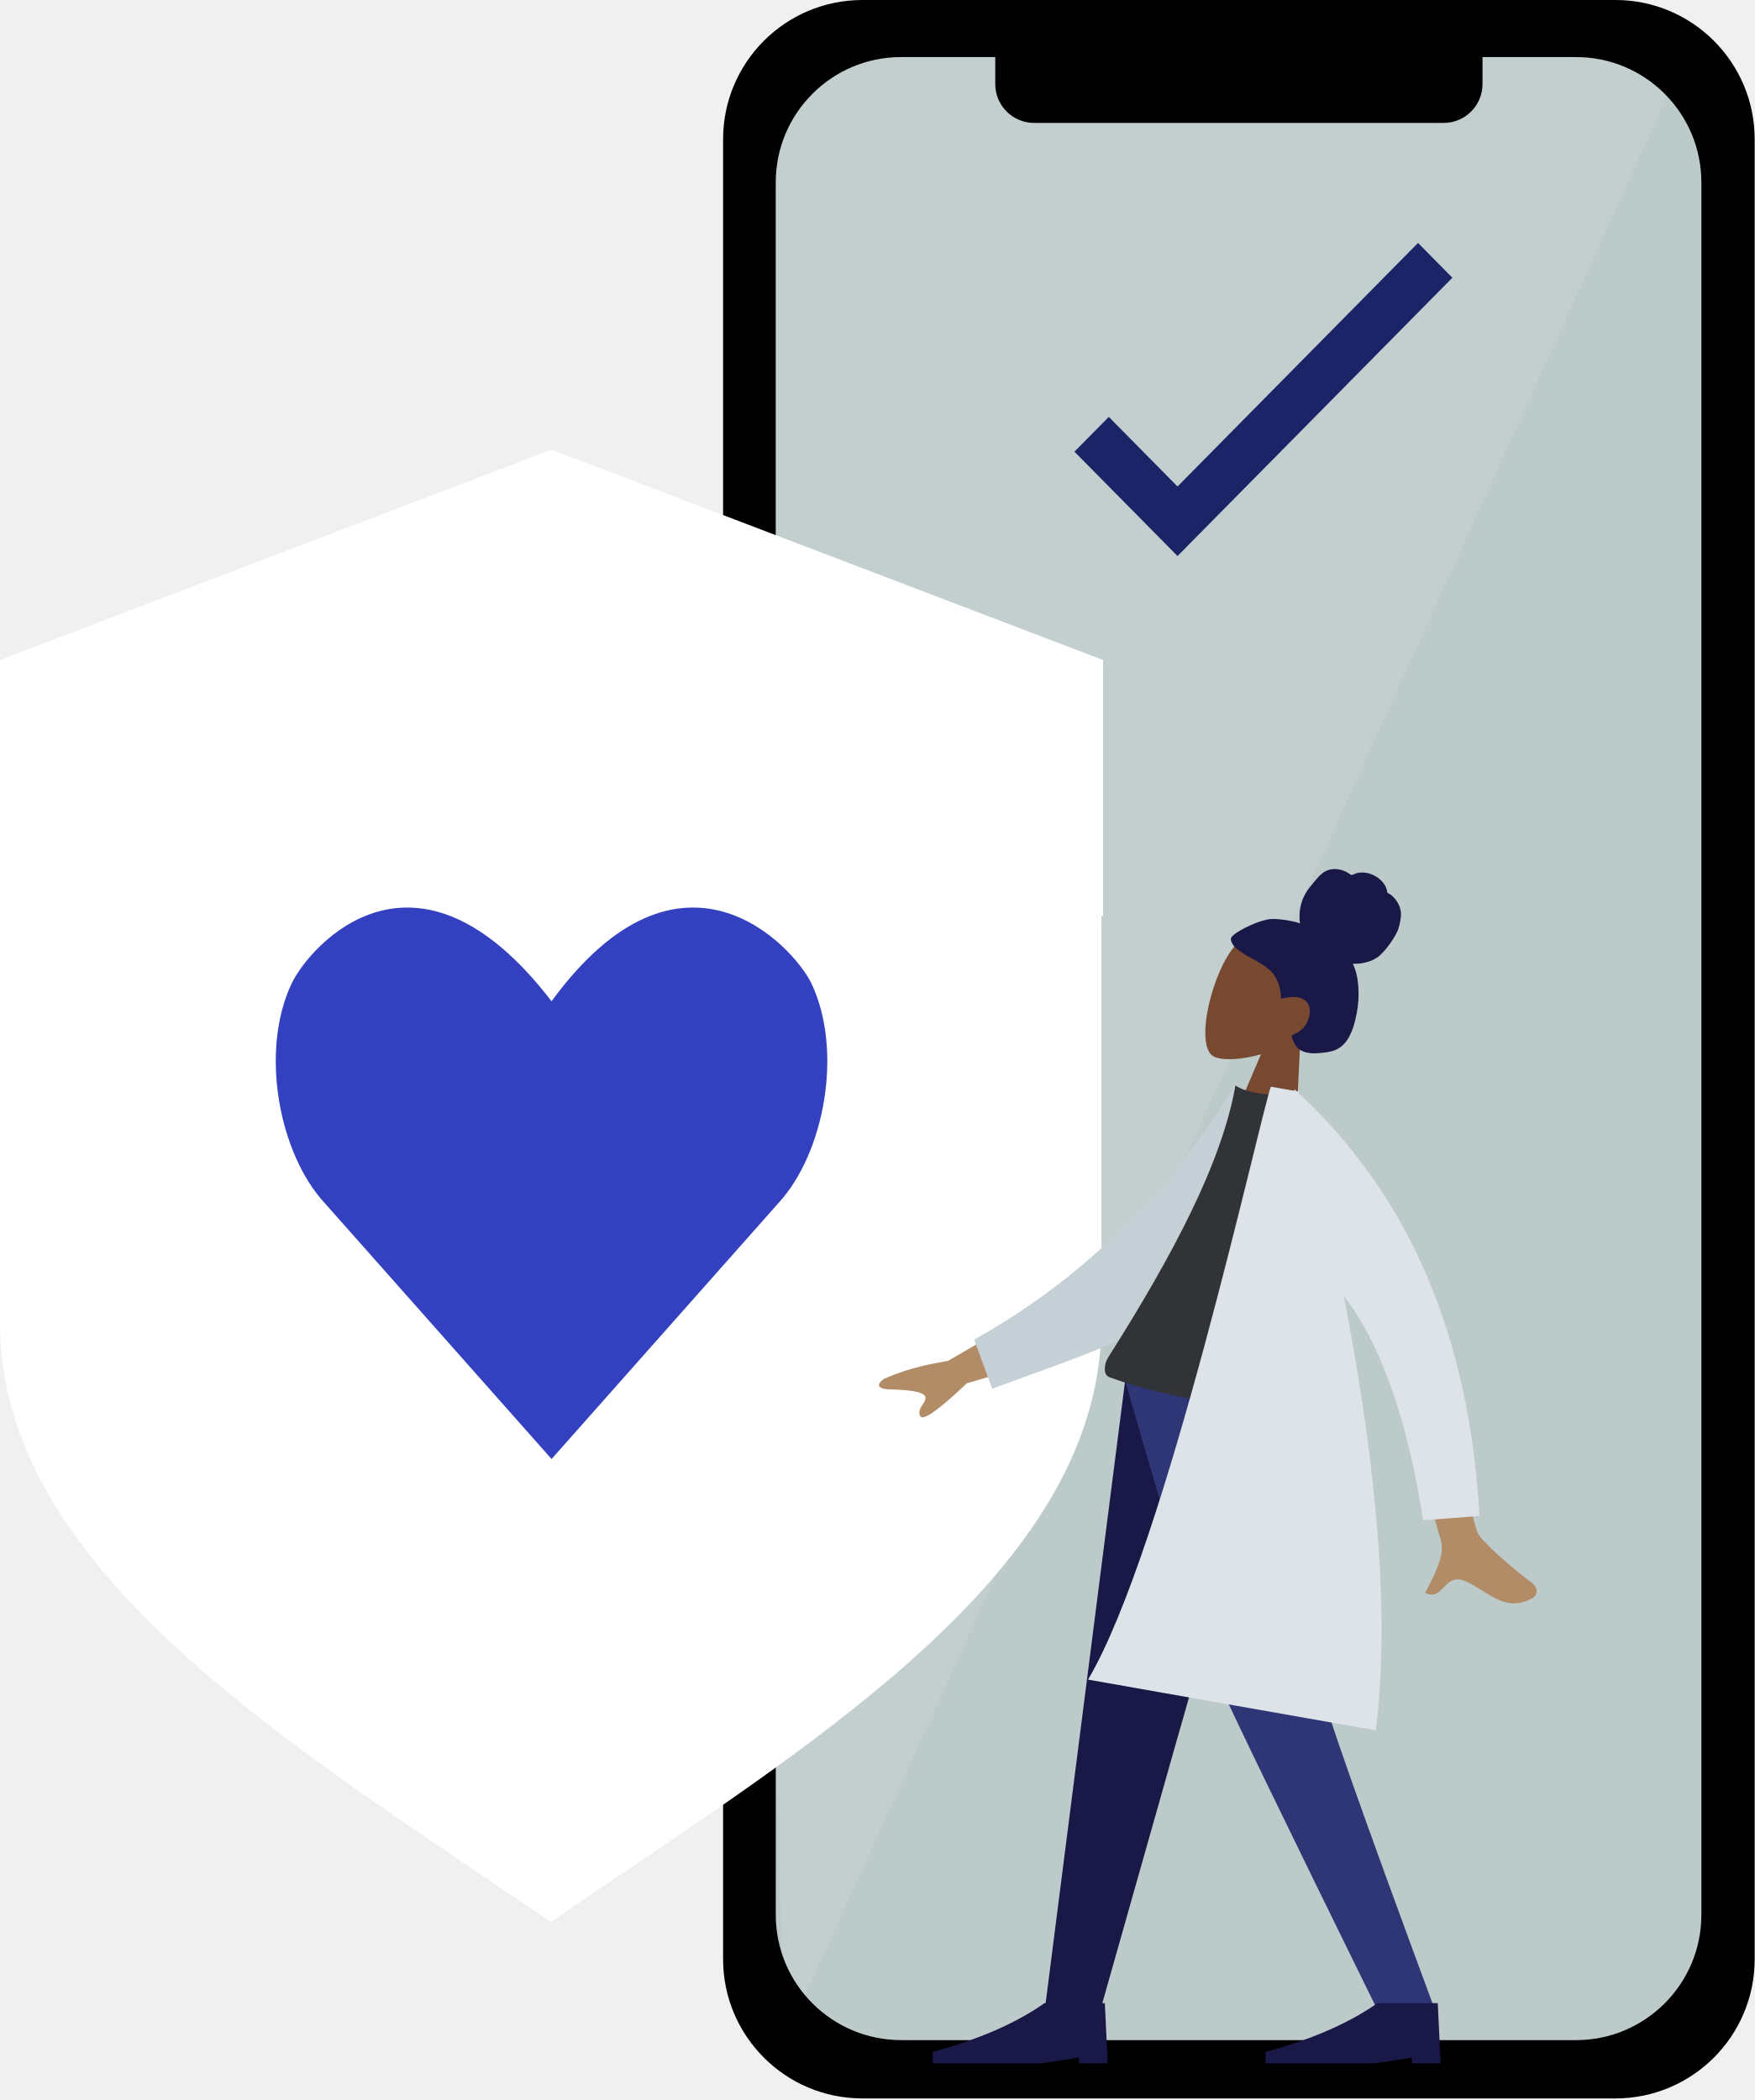
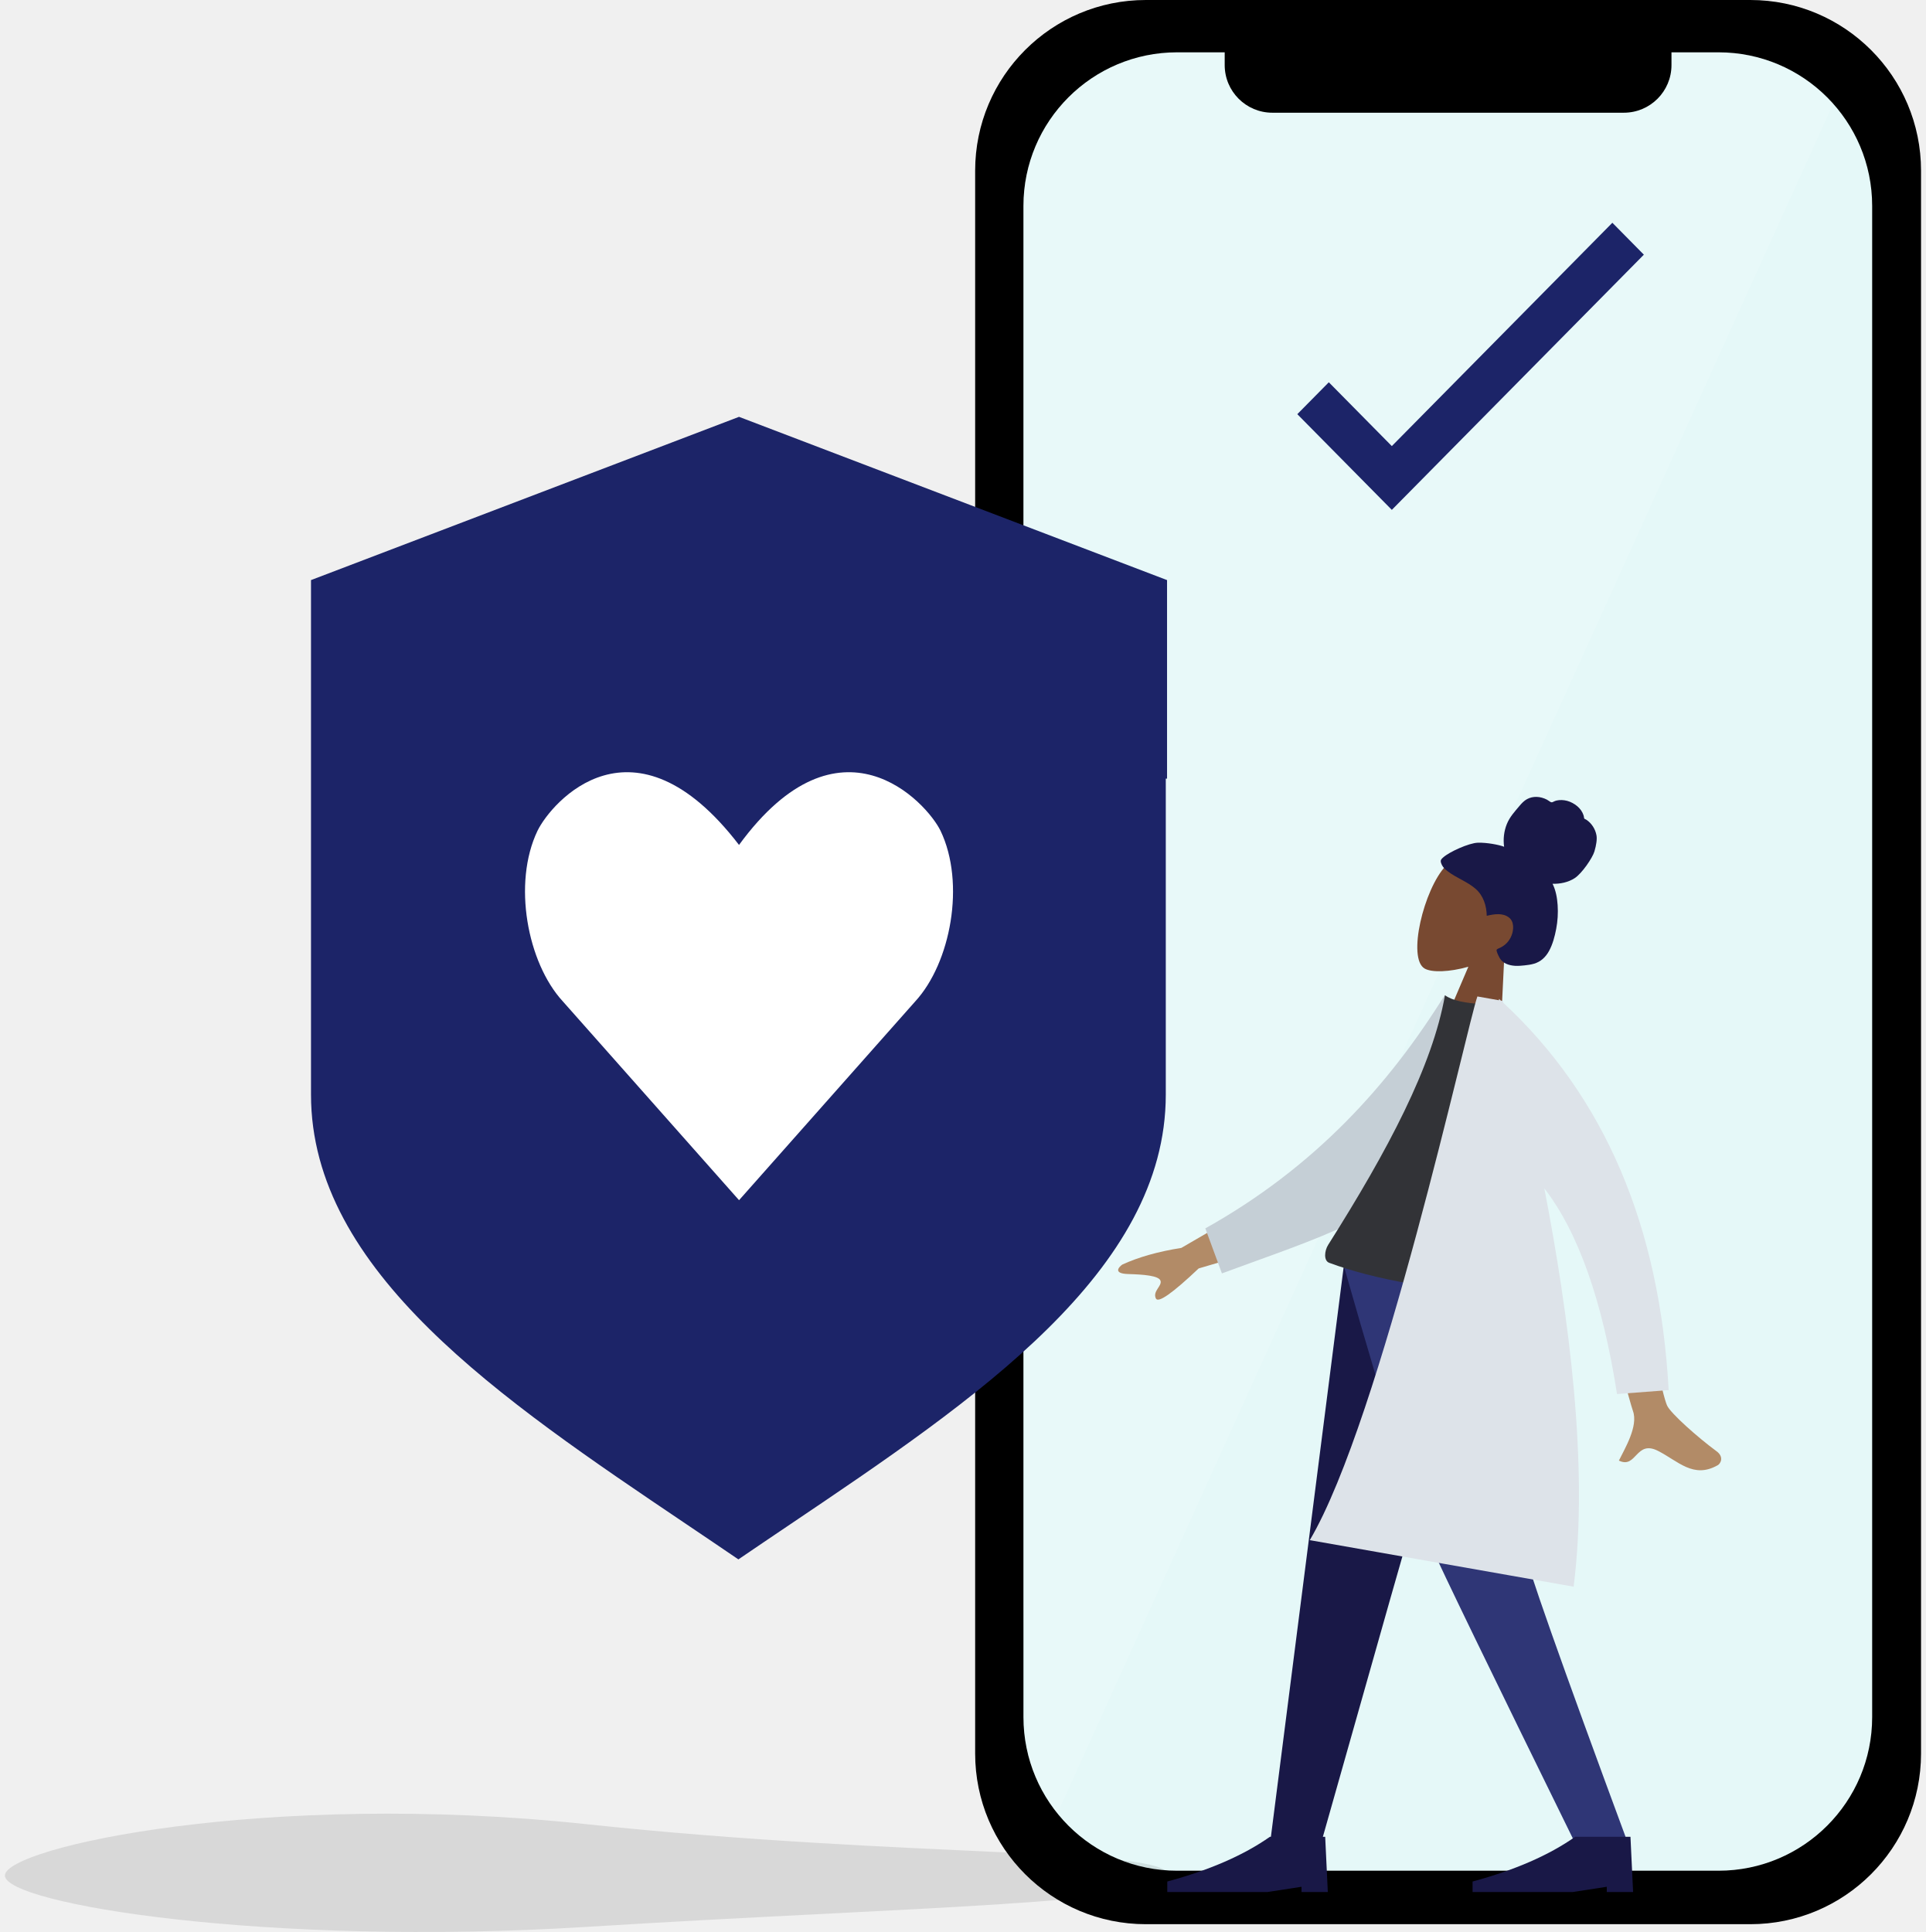
- <svg xmlns="http://www.w3.org/2000/svg" width="325" height="389" viewBox="0 0 325 389" fill="none">
-   <path fill-rule="evenodd" clip-rule="evenodd" d="M324.257 261.082C324.257 261.082 320.845 213.164 282.928 184.007C282.928 184.007 278.754 200.595 287.325 214.339L294.195 210.925L288.228 219.48C288.228 219.48 293.158 236.012 304.482 245.444L308.027 236.943V248.588L324.257 261.082Z" stroke="white" />
-   <path fill-rule="evenodd" clip-rule="evenodd" d="M324.256 277.98C324.256 277.98 313.314 213.765 228.838 225.934C228.838 225.934 235.017 240.159 251.998 242.694L257.589 238.341L254.401 243.357C254.401 243.357 274.35 249.36 286.447 260.483L290.54 253.51L289.747 262.312L298.788 268.358L302.512 263.587L301.748 269.442L324.256 277.98Z" fill="url(#paint0_linear)" />
-   <rect x="133.926" width="191.061" height="388.709" rx="25.8" fill="black" />
-   <rect x="143.681" y="10.572" width="171.436" height="367.334" rx="23.22" fill="#bdcaca" />
-   <mask id="mask0" mask-type="alpha" maskUnits="userSpaceOnUse" x="143" y="10" width="173" height="368">
-     <rect x="143.681" y="10.572" width="171.436" height="367.334" rx="23.22" fill="white" />
+ <svg xmlns="http://www.w3.org/2000/svg" width="291" height="292" viewBox="0 0 291 292" fill="none">
+   <path fill-rule="evenodd" clip-rule="evenodd" d="M289.768 195.333C289.768 195.333 287.216 159.483 258.848 137.668C258.848 137.668 255.724 150.079 262.137 160.361L267.277 157.807L262.813 164.208C262.813 164.208 266.502 176.577 274.973 183.634L277.626 177.274V185.986L289.768 195.333Z" stroke="white" />
+   <path fill-rule="evenodd" clip-rule="evenodd" d="M289.768 207.976C289.768 207.976 281.582 159.932 218.38 169.037C218.38 169.037 223.002 179.679 235.707 181.576L239.89 178.32L237.505 182.073C237.505 182.073 252.43 186.564 261.48 194.885L264.543 189.668L263.949 196.254L270.714 200.777L273.5 197.207L272.928 201.588L289.768 207.976Z" fill="url(#paint0_linear)" />
+   <rect x="147.369" width="142.946" height="290.82" rx="25.8" fill="black" />
+   <rect x="154.667" y="7.909" width="128.263" height="274.828" rx="23.22" fill="#E5F8F8" />
+   <mask id="mask0" mask-type="alpha" maskUnits="userSpaceOnUse" x="154" y="7" width="129" height="276">
+     <rect x="154.667" y="7.909" width="128.263" height="274.828" rx="23.22" fill="white" />
  </mask>
  <g mask="url(#mask0)">
-     <path opacity="0.1" fill-rule="evenodd" clip-rule="evenodd" d="M310.135 14.638L145.308 377.906L133.926 10.572L171.357 -16.657C171.357 -16.657 319.89 -3.51988e-05 319.89 -3.51988e-05C319.89 -3.51988e-05 310.135 14.638 310.135 14.638Z" fill="white" />
+     <path opacity="0.1" fill-rule="evenodd" clip-rule="evenodd" d="M279.203 10.951L155.885 282.737L147.369 7.909L175.374 -12.462L286.502 -0L279.203 10.951Z" fill="white" />
  </g>
-   <path d="M184.333 6.505H274.579V15.569C274.579 19.546 271.356 22.769 267.379 22.769H191.533C187.557 22.769 184.333 19.546 184.333 15.569V6.505Z" fill="black" />
-   <path d="M218.092 103L199 83.667L205.362 77.224L218.092 90.114L262.638 45L269 51.447L218.092 103Z" fill="#1C2468" />
-   <path fill-rule="evenodd" clip-rule="evenodd" d="M102.152 83.29L0 122.255V166.139V169.645V245.057C0 287.217 45.292 317.744 89.595 347.603C93.752 350.405 97.9 353.201 102.002 356C106.103 353.201 110.251 350.405 114.408 347.603C158.711 317.744 204.003 287.217 204.003 245.057V169.645H204.304V122.255L102.152 83.29Z" fill="white" />
-   <path d="M150.241 182.082C146.933 175.297 126.194 152.576 102.152 185.472C76.904 152.576 57.365 175.297 54.062 182.082C48.049 194.629 51.656 213.624 60.076 222.781L102.158 270.265L144.24 222.781C152.648 213.624 156.255 194.635 150.242 182.082H150.241Z" fill="#3341C0" />
-   <path fill-rule="evenodd" clip-rule="evenodd" d="M240.873 191.935C243.976 189.816 246.481 186.872 247.227 183.02C249.374 171.923 233.436 170.22 228.988 174.92C224.54 179.619 221.157 193.657 224.739 195.67C226.168 196.472 229.692 196.388 233.549 195.293L227.541 209.367L239.864 212.669L240.873 191.935Z" fill="#784931" />
-   <path fill-rule="evenodd" clip-rule="evenodd" d="M235.463 170.237C237.283 170.18 239.773 170.662 240.77 171.054C240.558 169.509 240.74 167.899 241.333 166.443C241.909 165.028 242.903 163.958 243.864 162.815C244.307 162.289 244.786 161.775 245.385 161.442C245.995 161.103 246.691 160.957 247.374 160.982C248.072 161.007 248.757 161.204 249.379 161.517C249.654 161.656 249.88 161.858 250.146 162.008C250.419 162.162 250.61 162.019 250.871 161.893C251.501 161.59 252.31 161.574 252.978 161.67C253.729 161.778 254.454 162.089 255.083 162.511C255.696 162.923 256.244 163.471 256.586 164.147C256.738 164.448 256.861 164.777 256.908 165.116C256.927 165.256 256.916 165.332 257.029 165.412C257.134 165.486 257.271 165.523 257.38 165.596C258.439 166.298 259.195 167.456 259.43 168.745C259.567 169.497 259.402 170.712 259.008 172.018C258.614 173.324 256.493 176.439 255.035 177.392C253.734 178.242 252.064 178.586 250.556 178.528C251.213 179.849 251.483 181.353 251.584 182.835C251.693 184.445 251.594 186.061 251.291 187.654C251.003 189.167 250.593 190.739 249.853 192.097C249.161 193.366 248.16 194.292 246.799 194.685C246.175 194.865 245.532 194.953 244.892 195.02C244.261 195.085 243.629 195.145 242.997 195.107C241.799 195.035 240.502 194.645 239.868 193.515C239.639 193.108 239.401 192.609 239.277 192.153C239.232 191.989 239.207 191.883 239.345 191.772C239.51 191.638 239.738 191.563 239.928 191.474C241.007 190.97 241.818 190.127 242.27 188.989C242.729 187.835 242.818 186.21 241.788 185.376C240.517 184.347 238.73 184.658 237.263 185.002C237.229 182.948 236.57 180.931 235.049 179.586C233.366 178.098 231.169 177.387 229.396 176.022C228.934 175.667 228.47 175.279 228.205 174.736C228.095 174.508 227.971 174.219 227.972 173.958C227.974 173.616 228.254 173.403 228.482 173.197C229.69 172.102 233.642 170.295 235.463 170.237Z" fill="#191847" />
-   <path fill-rule="evenodd" clip-rule="evenodd" d="M237.057 255.579L217.786 322.947L203.725 372.601H193.469L208.411 255.579H237.057Z" fill="#191847" />
-   <path fill-rule="evenodd" clip-rule="evenodd" d="M242.21 255.579C242.656 290.301 244.176 309.24 244.644 312.395C245.112 315.549 252.189 335.618 265.874 372.601H255.25C237.828 337.122 228.102 317.053 226.073 312.395C224.044 307.736 217.783 288.797 208.352 255.579H242.21Z" fill="#2F3676" />
-   <path fill-rule="evenodd" clip-rule="evenodd" d="M266.826 382.215L266.294 371.052H255.131C249.838 374.773 242.928 377.785 234.4 380.088V382.215H254.6L261.51 381.151V382.215H266.826Z" fill="#191847" />
-   <path fill-rule="evenodd" clip-rule="evenodd" d="M205.162 382.215L204.631 371.052H193.468C188.175 374.773 181.264 377.785 172.737 380.088V382.215H192.936L199.846 381.151V382.215H205.162Z" fill="#191847" />
-   <path fill-rule="evenodd" clip-rule="evenodd" d="M193.729 241.545L175.576 252.09C170.874 252.835 166.893 253.961 163.633 255.465C162.84 256.046 161.824 257.284 164.854 257.371C167.884 257.458 171.068 257.685 171.376 258.749C171.683 259.814 169.737 260.842 170.431 262.307C170.894 263.284 173.775 261.261 179.076 256.238L196.496 251.108L193.729 241.545ZM266.303 248.394L256.795 248.099C262.958 271.341 266.29 283.646 266.79 285.012C267.916 288.088 265.157 292.613 263.959 295.054C267.527 296.797 267.345 290.808 271.843 293.087C275.948 295.167 279.001 298.779 283.922 295.991C284.527 295.648 285.223 294.302 283.691 293.175C279.874 290.369 274.401 285.5 273.693 283.936C272.727 281.804 270.264 269.956 266.303 248.394Z" fill="#B28B67" />
-   <path fill-rule="evenodd" clip-rule="evenodd" d="M234.182 203.949L228.77 201.046C217.561 219.044 202.633 235.739 180.421 248.147L183.77 257.238C202.601 250.243 220.127 245.321 229.33 231.465C232.419 226.815 233.299 210.005 234.182 203.949Z" fill="#C5CFD6" />
-   <path fill-rule="evenodd" clip-rule="evenodd" d="M244.298 261.951C227.534 260.785 214.58 258.501 205.436 255.098C204.303 254.677 204.462 252.694 205.239 251.465C217.329 232.341 226.299 215.375 228.824 201.055C230.239 202.107 232.933 202.703 236.908 202.841C244.731 219.436 246.537 237.212 244.298 261.951Z" fill="#323337" />
-   <path fill-rule="evenodd" clip-rule="evenodd" d="M239.72 202.062L235.375 201.296C233.32 207.037 215.994 286.641 201.52 311.129L254.814 320.526C257.895 296.299 253.869 265.833 248.894 240.057C255.748 248.93 260.642 262.781 263.578 281.61L274.01 280.82C272.199 247.685 261.064 221.603 240.603 202.571C240.573 202.448 240.544 202.324 240.514 202.202L240.13 202.134C240.004 202.019 239.878 201.904 239.752 201.789L239.72 202.062V202.062Z" fill="#DDE3E9" />
+   <path d="M185.082 4.867H252.601V9.835C252.601 13.812 249.378 17.035 245.401 17.035H192.282C188.306 17.035 185.082 13.812 185.082 9.835V4.867Z" fill="black" />
+   <path d="M210.339 77.061L196.055 62.597L200.816 57.776L210.339 67.421L243.667 33.668L248.427 38.491L210.339 77.061Z" fill="#1C2468" />
+   <path fill-rule="evenodd" clip-rule="evenodd" d="M111.685 63L47 87.674V115.461H47V165.434C47 192.131 75.68 211.46 103.733 230.368C106.366 232.142 108.992 233.913 111.589 235.685C114.186 233.913 116.813 232.142 119.445 230.368C147.499 211.46 176.179 192.131 176.179 165.434V117.682H176.369V87.674L111.685 63Z" fill="#1C2468" />
+   <path d="M142.135 125.557C140.041 121.261 126.908 106.873 111.684 127.703C95.697 106.873 83.325 121.261 81.233 125.557C77.425 133.502 79.71 145.53 85.041 151.328L111.688 181.396L138.335 151.328C143.659 145.53 145.943 133.506 142.136 125.557H142.135Z" fill="white" />
+   <path fill-rule="evenodd" clip-rule="evenodd" d="M227.383 143.6C229.705 142.015 231.579 139.812 232.137 136.93C233.744 128.627 221.819 127.354 218.491 130.87C215.163 134.386 212.633 144.888 215.313 146.394C216.382 146.995 219.018 146.932 221.904 146.112L217.409 156.642L226.628 159.113L227.383 143.6Z" fill="#784931" />
+   <path fill-rule="evenodd" clip-rule="evenodd" d="M223.336 127.367C224.697 127.323 226.561 127.684 227.307 127.978C227.148 126.821 227.284 125.617 227.728 124.528C228.159 123.469 228.903 122.669 229.621 121.814C229.952 121.419 230.311 121.035 230.759 120.786C231.216 120.532 231.736 120.423 232.247 120.442C232.77 120.46 233.282 120.608 233.747 120.842C233.953 120.946 234.122 121.098 234.322 121.21C234.525 121.325 234.668 121.217 234.864 121.123C235.335 120.897 235.94 120.885 236.44 120.957C237.002 121.037 237.544 121.27 238.015 121.586C238.474 121.894 238.884 122.304 239.14 122.81C239.253 123.035 239.345 123.281 239.38 123.535C239.394 123.639 239.386 123.697 239.471 123.756C239.55 123.811 239.652 123.84 239.734 123.894C240.526 124.419 241.091 125.285 241.267 126.25C241.37 126.812 241.246 127.722 240.951 128.699C240.657 129.676 239.07 132.006 237.979 132.719C237.006 133.355 235.756 133.613 234.628 133.57C235.12 134.558 235.322 135.683 235.397 136.792C235.478 137.996 235.405 139.206 235.178 140.397C234.962 141.529 234.655 142.705 234.102 143.721C233.584 144.671 232.835 145.364 231.817 145.657C231.35 145.792 230.869 145.858 230.39 145.908C229.918 145.957 229.446 146.001 228.972 145.973C228.076 145.919 227.106 145.627 226.631 144.782C226.46 144.477 226.282 144.104 226.189 143.763C226.156 143.641 226.137 143.561 226.24 143.478C226.363 143.378 226.535 143.321 226.676 143.255C227.484 142.878 228.09 142.248 228.429 141.396C228.772 140.532 228.839 139.316 228.068 138.693C227.117 137.923 225.78 138.156 224.683 138.413C224.657 136.876 224.164 135.367 223.026 134.361C221.767 133.247 220.123 132.716 218.797 131.695C218.451 131.428 218.104 131.139 217.906 130.732C217.823 130.562 217.731 130.345 217.732 130.15C217.733 129.894 217.943 129.735 218.113 129.58C219.017 128.761 221.974 127.41 223.336 127.367Z" fill="#191847" />
+   <path fill-rule="evenodd" clip-rule="evenodd" d="M224.529 191.216L210.11 241.619L199.59 278.769H191.917L203.096 191.216H224.529Z" fill="#191847" />
+   <path fill-rule="evenodd" clip-rule="evenodd" d="M228.384 191.216C228.718 217.195 229.855 231.364 230.205 233.724C230.555 236.084 235.85 251.099 246.089 278.769H238.14C225.105 252.224 217.829 237.21 216.311 233.724C214.793 230.238 210.108 216.069 203.052 191.216H228.384Z" fill="#2F3676" />
+   <path fill-rule="evenodd" clip-rule="evenodd" d="M246.801 285.961L246.403 277.609H238.051C234.091 280.393 228.921 282.647 222.541 284.37V285.961H237.653L242.824 285.166V285.961H246.801Z" fill="#191847" />
+   <path fill-rule="evenodd" clip-rule="evenodd" d="M200.666 285.961L200.268 277.609H191.917C187.956 280.393 182.786 282.647 176.406 284.37V285.961H191.519L196.689 285.166V285.961H200.666Z" fill="#191847" />
+   <path fill-rule="evenodd" clip-rule="evenodd" d="M192.112 180.717L178.53 188.606C175.012 189.164 172.034 190.005 169.595 191.131C169.001 191.565 168.241 192.492 170.508 192.557C172.775 192.622 175.157 192.792 175.388 193.588C175.618 194.384 174.161 195.154 174.681 196.25C175.027 196.981 177.183 195.467 181.149 191.71L194.182 187.871L192.112 180.717ZM246.409 185.841L239.295 185.62C243.907 203.009 246.4 212.215 246.774 213.237C247.616 215.538 245.552 218.924 244.656 220.751C247.325 222.054 247.189 217.573 250.554 219.278C253.625 220.835 255.91 223.537 259.591 221.451C260.044 221.195 260.564 220.187 259.418 219.344C256.562 217.245 252.468 213.602 251.938 212.432C251.216 210.837 249.372 201.973 246.409 185.841Z" fill="#B28B67" />
+   <path fill-rule="evenodd" clip-rule="evenodd" d="M222.378 152.589L218.329 150.416C209.942 163.882 198.773 176.373 182.155 185.656L184.661 192.458C198.75 187.224 211.862 183.541 218.748 173.175C221.058 169.696 221.717 157.119 222.378 152.589Z" fill="#C5CFD6" />
+   <path fill-rule="evenodd" clip-rule="evenodd" d="M229.946 195.984C217.404 195.112 207.712 193.403 200.871 190.857C200.023 190.542 200.142 189.058 200.723 188.139C209.769 173.83 216.48 161.137 218.369 150.424C219.427 151.211 221.443 151.656 224.417 151.76C230.27 164.176 231.621 177.475 229.946 195.984Z" fill="#323337" />
+   <path fill-rule="evenodd" clip-rule="evenodd" d="M226.521 151.176L223.27 150.603C221.732 154.899 208.77 214.456 197.941 232.777L237.814 239.808C240.119 221.682 237.107 198.888 233.385 179.603C238.512 186.242 242.174 196.605 244.371 210.692L252.176 210.101C250.821 185.311 242.49 165.796 227.182 151.558C227.159 151.465 227.137 151.373 227.115 151.281L226.827 151.23C226.734 151.144 226.639 151.058 226.545 150.972L226.521 151.176Z" fill="#DDE3E9" />
+   <g style="mix-blend-mode:multiply">
+     <path d="M176.593 283.467C176.593 287.753 137.178 288.21 88.667 291.227C40.2 294.243 0.74 287.753 0.74 283.467C0.74 279.181 40.382 270.557 88.667 275.707C137.178 280.88 176.593 279.181 176.593 283.467Z" fill="#E6E6E6" />
+   </g>
  <defs>
-     <linearGradient id="paint0_linear" x1="223.123" y1="224.399" x2="223.123" y2="284.4" gradientUnits="userSpaceOnUse">
+     <linearGradient id="paint0_linear" x1="214.103" y1="167.889" x2="214.103" y2="212.779" gradientUnits="userSpaceOnUse">
      <stop stop-color="#BFBDFF" />
      <stop offset="1" stop-color="#EFEDFF" />
    </linearGradient>
  </defs>
</svg>
